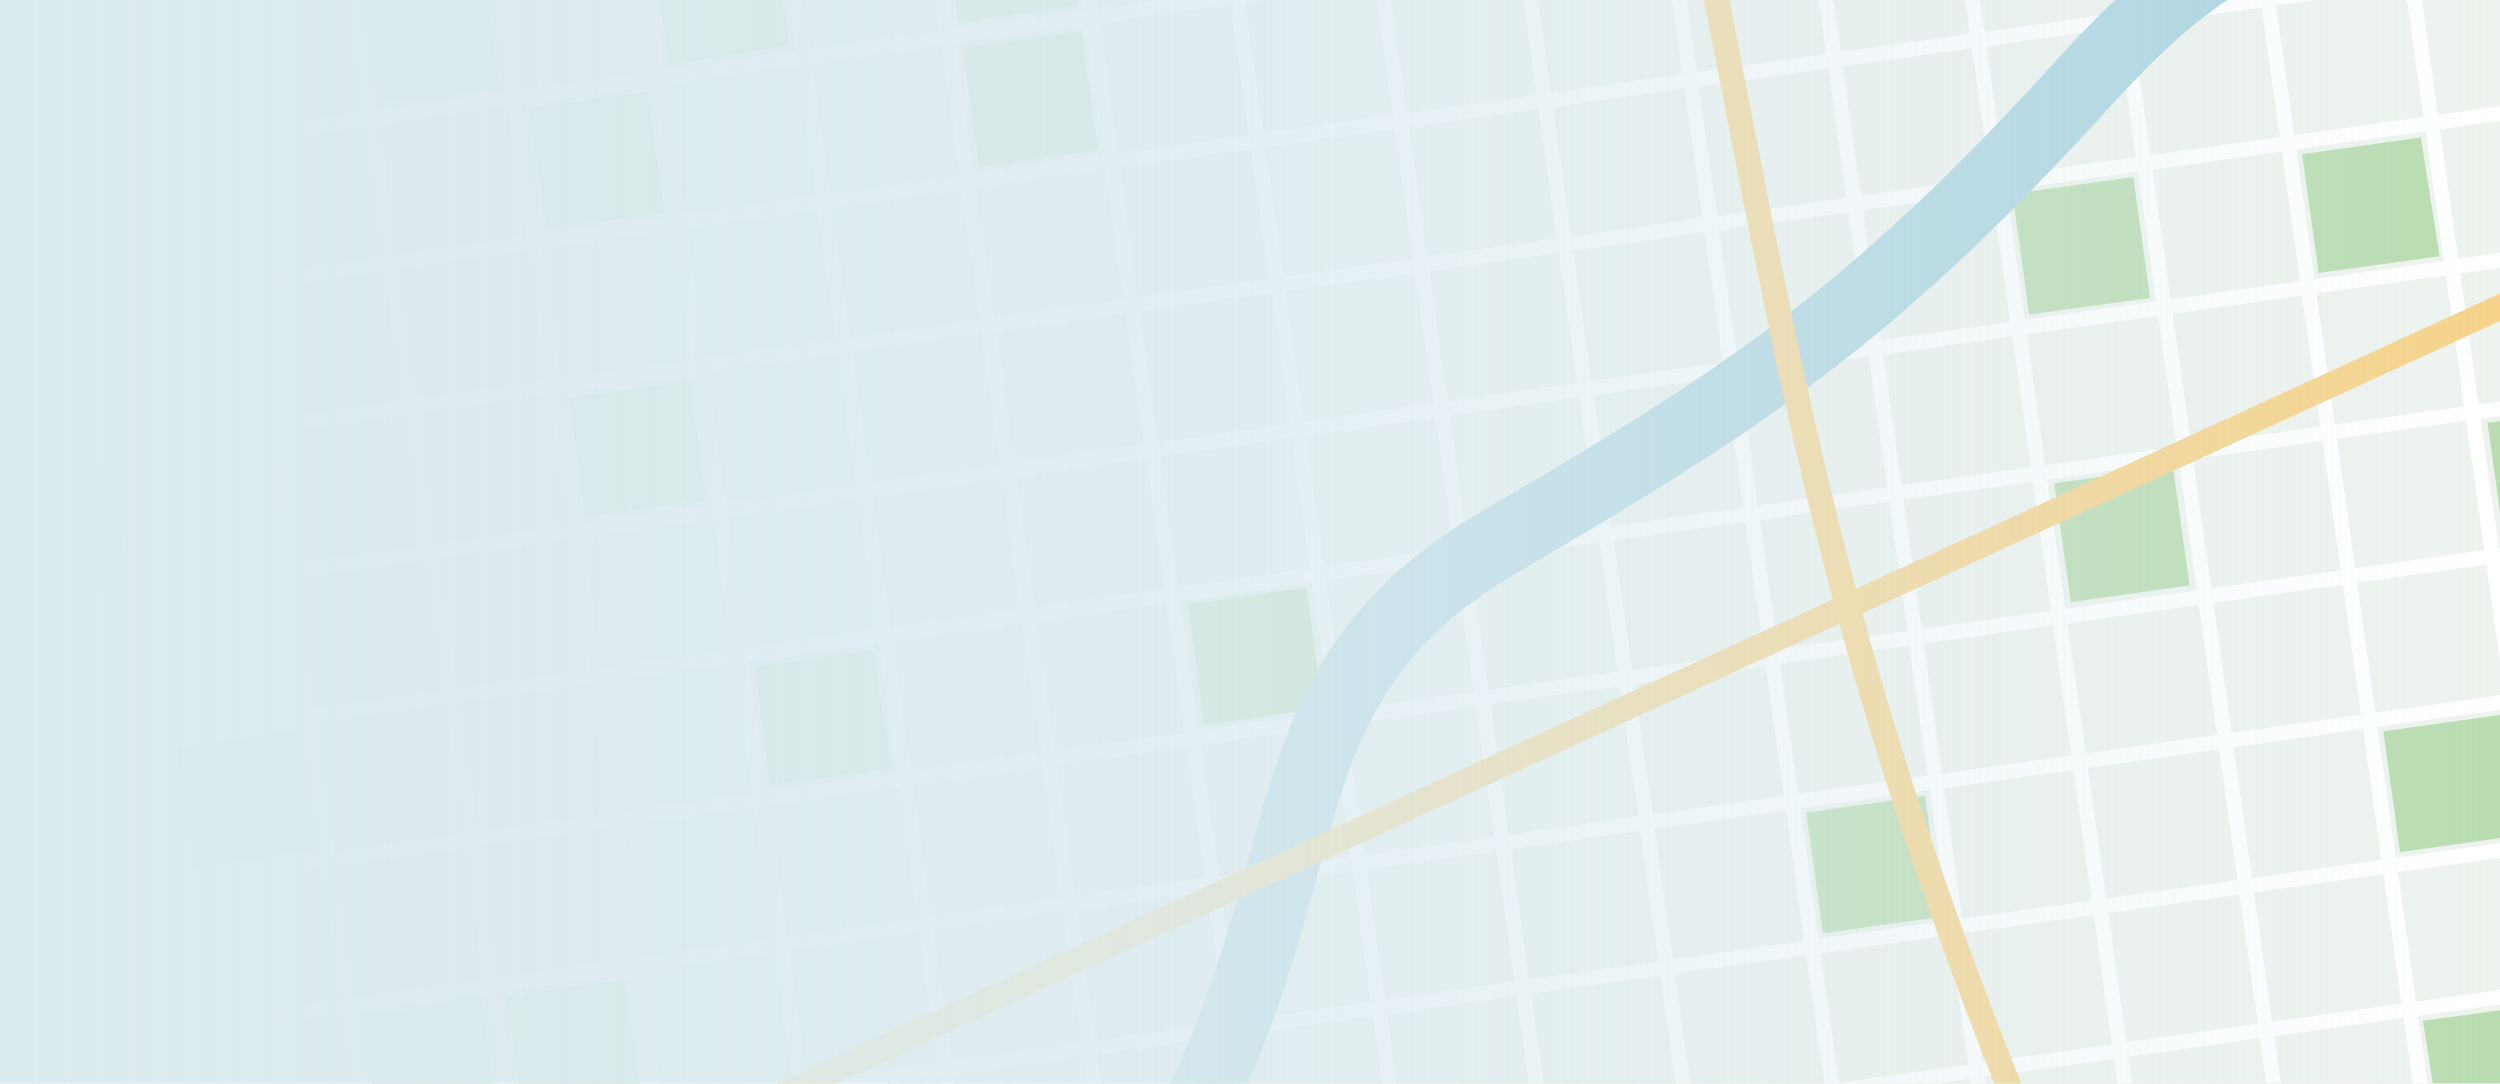
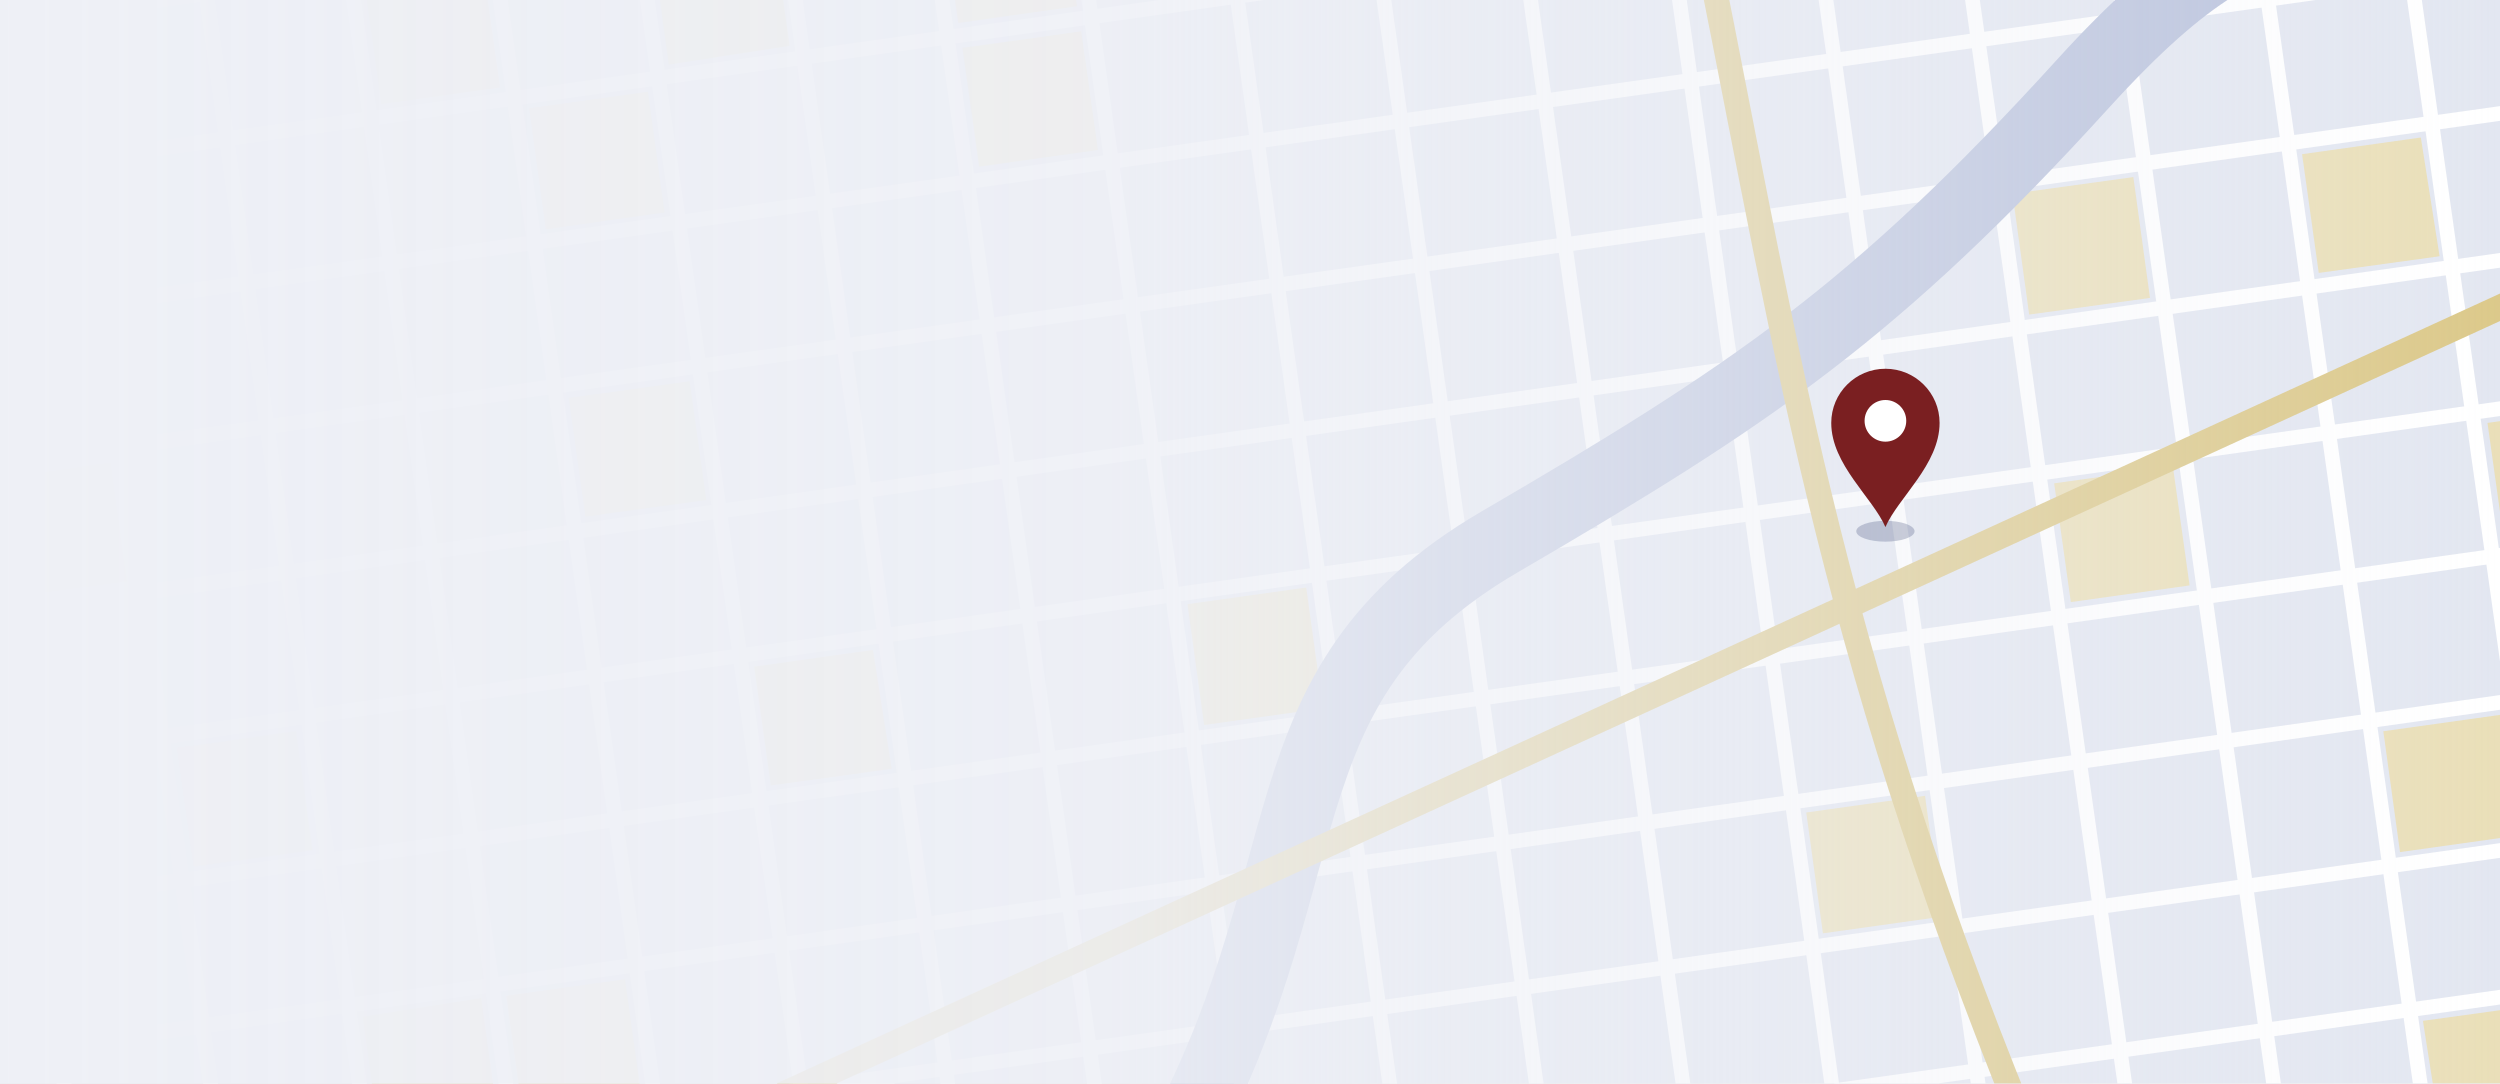
<svg xmlns="http://www.w3.org/2000/svg" viewBox="0 0 1200 520" preserveAspectRatio="xMidYMid slice">
  <defs>
    <linearGradient id="f" x1="0" x2="1">
-       <stop offset="0" stop-color="#dcebf0" stop-opacity="1" />
-       <stop offset=".45" stop-color="#dcebf0" stop-opacity=".85" />
-       <stop offset="1" stop-color="#dcebf0" stop-opacity="0" />
+       <stop offset="0" stop-color="#eef0f6" stop-opacity="1" />
+       <stop offset=".45" stop-color="#eef0f6" stop-opacity=".88" />
+       <stop offset="1" stop-color="#eef0f6" stop-opacity="0" />
    </linearGradient>
  </defs>
-   <rect width="1200" height="520" fill="#eef3ee" />
-   <polygon points="-311,61 -253,53 -245,110 -303,118" fill="#b9dcb0" />
-   <polygon points="-281,269 -224,261 -216,318 -273,326" fill="#b9dcb0" />
-   <polygon points="-262,407 -204,399 -196,457 -254,465" fill="#b9dcb0" />
-   <polygon points="-242,546 -185,538 -177,595 -234,603" fill="#b9dcb0" />
-   <polygon points="-233,615 -175,607 -167,665 -225,673" fill="#b9dcb0" />
-   <polygon points="-222,190 -164,182 -156,239 -214,247" fill="#b9dcb0" />
-   <polygon points="-183,467 -125,459 -117,516 -175,524" fill="#b9dcb0" />
-   <polygon points="-191,-97 -134,-105 -126,-48 -183,-40" fill="#b9dcb0" />
-   <polygon points="-182,-28 -124,-36 -116,21 -174,29" fill="#b9dcb0" />
-   <polygon points="-103,32 -45,23 -37,81 -95,89" fill="#b9dcb0" />
-   <polygon points="-54,378 4,370 12,428 -46,436" fill="#b9dcb0" />
-   <polygon points="-4,230 53,222 61,279 4,287" fill="#b9dcb0" />
-   <polygon points="74,784 131,776 139,834 82,842" fill="#b9dcb0" />
-   <polygon points="17,-127 74,-135 82,-77 25,-69" fill="#b9dcb0" />
-   <polygon points="26,-57 84,-65 92,-8 34,0" fill="#b9dcb0" />
-   <polygon points="85,359 142,351 150,408 93,416" fill="#b9dcb0" />
-   <polygon points="174,488 231,479 239,537 182,545" fill="#b9dcb0" />
-   <polygon points="175,-7 232,-15 240,42 183,50" fill="#b9dcb0" />
-   <polygon points="243,478 300,470 308,527 251,535" fill="#b9dcb0" />
-   <polygon points="262,616 320,608 328,666 270,674" fill="#b9dcb0" />
-   <polygon points="272,686 330,678 338,735 280,743" fill="#b9dcb0" />
-   <polygon points="224,-156 282,-164 290,-106 233,-98" fill="#b9dcb0" />
-   <polygon points="234,-86 292,-95 300,-37 242,-29" fill="#b9dcb0" />
-   <polygon points="254,52 311,44 319,102 262,110" fill="#b9dcb0" />
-   <polygon points="273,191 331,183 339,240 281,248" fill="#b9dcb0" />
-   <polygon points="304,-96 361,-104 369,-47 312,-39" fill="#b9dcb0" />
-   <polygon points="313,-27 371,-35 379,22 321,31" fill="#b9dcb0" />
-   <polygon points="362,320 419,312 428,369 370,377" fill="#b9dcb0" />
-   <polygon points="411,666 468,658 476,716 419,724" fill="#b9dcb0" />
-   <polygon points="452,-46 509,-54 517,3 460,11" fill="#b9dcb0" />
-   <polygon points="462,23 519,15 527,72 470,80" fill="#b9dcb0" />
-   <polygon points="570,290 627,282 635,340 578,348" fill="#b9dcb0" />
-   <polygon points="660,-76 717,-84 725,-26 668,-18" fill="#b9dcb0" />
-   <polygon points="827,608 884,600 892,657 835,665" fill="#b9dcb0" />
-   <polygon points="769,-303 827,-311 835,-254 777,-246" fill="#b9dcb0" />
-   <polygon points="867,390 924,382 932,440 875,448" fill="#b9dcb0" />
-   <polygon points="966,93 1024,85 1032,143 974,151" fill="#b9dcb0" />
-   <polygon points="986,232 1043,224 1051,281 994,289" fill="#b9dcb0" />
-   <polygon points="1123,708 1181,699 1189,757 1131,765" fill="#b9dcb0" />
-   <polygon points="1066,-203 1123,-211 1132,-154 1074,-146" fill="#b9dcb0" />
-   <polygon points="1105,74 1162,66 1171,123 1113,131" fill="#b9dcb0" />
-   <polygon points="1144,351 1201,343 1209,401 1152,409" fill="#b9dcb0" />
-   <polygon points="1163,490 1221,482 1229,539 1172,547" fill="#b9dcb0" />
-   <polygon points="1194,203 1251,195 1259,252 1202,260" fill="#b9dcb0" />
-   <polygon points="1204,272 1261,264 1269,321 1212,330" fill="#b9dcb0" />
-   <polygon points="1233,480 1290,472 1298,529 1241,538" fill="#b9dcb0" />
-   <polygon points="1185,-361 1243,-370 1251,-312 1193,-304" fill="#b9dcb0" />
-   <polygon points="1205,-223 1262,-231 1270,-173 1213,-165" fill="#b9dcb0" />
-   <polygon points="1302,470 1360,462 1368,520 1310,528" fill="#b9dcb0" />
-   <polygon points="1322,609 1379,601 1387,658 1330,666" fill="#b9dcb0" />
-   <polygon points="1323,114 1380,106 1388,163 1331,171" fill="#b9dcb0" />
-   <polygon points="1342,253 1400,245 1408,302 1350,310" fill="#b9dcb0" />
-   <polygon points="1401,669 1458,660 1466,718 1409,726" fill="#b9dcb0" />
-   <polygon points="1460,589 1518,581 1526,639 1468,647" fill="#b9dcb0" />
-   <polygon points="1393,-391 1451,-399 1459,-341 1401,-333" fill="#b9dcb0" />
-   <polygon points="1432,-113 1490,-122 1498,-64 1440,-56" fill="#b9dcb0" />
+   <rect width="1200" height="520" fill="#e3e7f1" />
+   <polygon points="-311,61 -253,53 -245,110 -303,118" fill="#eadfb8" />
+   <polygon points="-281,269 -224,261 -216,318 -273,326" fill="#eadfb8" />
+   <polygon points="-262,407 -204,399 -196,457 -254,465" fill="#eadfb8" />
+   <polygon points="-242,546 -185,538 -177,595 -234,603" fill="#eadfb8" />
+   <polygon points="-233,615 -175,607 -167,665 -225,673" fill="#eadfb8" />
+   <polygon points="-222,190 -164,182 -156,239 -214,247" fill="#eadfb8" />
+   <polygon points="-183,467 -125,459 -117,516 -175,524" fill="#eadfb8" />
+   <polygon points="-191,-97 -134,-105 -126,-48 -183,-40" fill="#eadfb8" />
+   <polygon points="-182,-28 -124,-36 -116,21 -174,29" fill="#eadfb8" />
+   <polygon points="-103,32 -45,23 -37,81 -95,89" fill="#eadfb8" />
+   <polygon points="-54,378 4,370 12,428 -46,436" fill="#eadfb8" />
+   <polygon points="-4,230 53,222 61,279 4,287" fill="#eadfb8" />
+   <polygon points="74,784 131,776 139,834 82,842" fill="#eadfb8" />
+   <polygon points="17,-127 74,-135 82,-77 25,-69" fill="#eadfb8" />
+   <polygon points="26,-57 84,-65 92,-8 34,0" fill="#eadfb8" />
+   <polygon points="85,359 142,351 150,408 93,416" fill="#eadfb8" />
+   <polygon points="174,488 231,479 239,537 182,545" fill="#eadfb8" />
+   <polygon points="175,-7 232,-15 240,42 183,50" fill="#eadfb8" />
+   <polygon points="243,478 300,470 308,527 251,535" fill="#eadfb8" />
+   <polygon points="262,616 320,608 328,666 270,674" fill="#eadfb8" />
+   <polygon points="272,686 330,678 338,735 280,743" fill="#eadfb8" />
+   <polygon points="224,-156 282,-164 290,-106 233,-98" fill="#eadfb8" />
+   <polygon points="234,-86 292,-95 300,-37 242,-29" fill="#eadfb8" />
+   <polygon points="254,52 311,44 319,102 262,110" fill="#eadfb8" />
+   <polygon points="273,191 331,183 339,240 281,248" fill="#eadfb8" />
+   <polygon points="304,-96 361,-104 369,-47 312,-39" fill="#eadfb8" />
+   <polygon points="313,-27 371,-35 379,22 321,31" fill="#eadfb8" />
+   <polygon points="362,320 419,312 428,369 370,377" fill="#eadfb8" />
+   <polygon points="411,666 468,658 476,716 419,724" fill="#eadfb8" />
+   <polygon points="452,-46 509,-54 517,3 460,11" fill="#eadfb8" />
+   <polygon points="462,23 519,15 527,72 470,80" fill="#eadfb8" />
+   <polygon points="570,290 627,282 635,340 578,348" fill="#eadfb8" />
+   <polygon points="660,-76 717,-84 725,-26 668,-18" fill="#eadfb8" />
+   <polygon points="827,608 884,600 892,657 835,665" fill="#eadfb8" />
+   <polygon points="769,-303 827,-311 835,-254 777,-246" fill="#eadfb8" />
+   <polygon points="867,390 924,382 932,440 875,448" fill="#eadfb8" />
+   <polygon points="966,93 1024,85 1032,143 974,151" fill="#eadfb8" />
+   <polygon points="986,232 1043,224 1051,281 994,289" fill="#eadfb8" />
+   <polygon points="1123,708 1181,699 1189,757 1131,765" fill="#eadfb8" />
+   <polygon points="1066,-203 1123,-211 1132,-154 1074,-146" fill="#eadfb8" />
+   <polygon points="1105,74 1162,66 1171,123 1113,131" fill="#eadfb8" />
+   <polygon points="1144,351 1201,343 1209,401 1152,409" fill="#eadfb8" />
+   <polygon points="1163,490 1221,482 1229,539 1172,547" fill="#eadfb8" />
+   <polygon points="1194,203 1251,195 1259,252 1202,260" fill="#eadfb8" />
+   <polygon points="1204,272 1261,264 1269,321 1212,330" fill="#eadfb8" />
+   <polygon points="1233,480 1290,472 1298,529 1241,538" fill="#eadfb8" />
+   <polygon points="1185,-361 1243,-370 1251,-312 1193,-304" fill="#eadfb8" />
+   <polygon points="1205,-223 1262,-231 1270,-173 1213,-165" fill="#eadfb8" />
+   <polygon points="1302,470 1360,462 1368,520 1310,528" fill="#eadfb8" />
+   <polygon points="1322,609 1379,601 1387,658 1330,666" fill="#eadfb8" />
+   <polygon points="1323,114 1380,106 1388,163 1331,171" fill="#eadfb8" />
+   <polygon points="1342,253 1400,245 1408,302 1350,310" fill="#eadfb8" />
+   <polygon points="1401,669 1458,660 1466,718 1409,726" fill="#eadfb8" />
+   <polygon points="1460,589 1518,581 1526,639 1468,647" fill="#eadfb8" />
+   <polygon points="1393,-391 1451,-399 1459,-341 1401,-333" fill="#eadfb8" />
+   <polygon points="1432,-113 1490,-122 1498,-64 1440,-56" fill="#eadfb8" />
  <line x1="-349" y1="-172" x2="-182" y2="1016" stroke="#ffffff" stroke-width="7" />
  <line x1="-280" y1="-182" x2="-113" y2="1007" stroke="#ffffff" stroke-width="7" />
  <line x1="-211" y1="-192" x2="-44" y2="997" stroke="#ffffff" stroke-width="7" />
  <line x1="-141" y1="-201" x2="26" y2="987" stroke="#ffffff" stroke-width="7" />
  <line x1="-72" y1="-211" x2="95" y2="977" stroke="#ffffff" stroke-width="7" />
  <line x1="-3" y1="-221" x2="164" y2="968" stroke="#ffffff" stroke-width="7" />
  <line x1="67" y1="-231" x2="234" y2="958" stroke="#ffffff" stroke-width="7" />
  <line x1="136" y1="-240" x2="303" y2="948" stroke="#ffffff" stroke-width="7" />
  <line x1="205" y1="-250" x2="372" y2="938" stroke="#ffffff" stroke-width="7" />
  <line x1="274" y1="-260" x2="442" y2="929" stroke="#ffffff" stroke-width="7" />
  <line x1="344" y1="-269" x2="511" y2="919" stroke="#ffffff" stroke-width="7" />
  <line x1="413" y1="-279" x2="580" y2="909" stroke="#ffffff" stroke-width="7" />
  <line x1="482" y1="-289" x2="649" y2="899" stroke="#ffffff" stroke-width="7" />
  <line x1="552" y1="-299" x2="719" y2="890" stroke="#ffffff" stroke-width="7" />
  <line x1="621" y1="-308" x2="788" y2="880" stroke="#ffffff" stroke-width="7" />
  <line x1="690" y1="-318" x2="857" y2="870" stroke="#ffffff" stroke-width="7" />
  <line x1="760" y1="-328" x2="927" y2="860" stroke="#ffffff" stroke-width="7" />
  <line x1="829" y1="-338" x2="996" y2="851" stroke="#ffffff" stroke-width="7" />
  <line x1="898" y1="-347" x2="1065" y2="841" stroke="#ffffff" stroke-width="7" />
  <line x1="968" y1="-357" x2="1135" y2="831" stroke="#ffffff" stroke-width="7" />
  <line x1="1037" y1="-367" x2="1204" y2="821" stroke="#ffffff" stroke-width="7" />
  <line x1="1106" y1="-377" x2="1273" y2="812" stroke="#ffffff" stroke-width="7" />
  <line x1="1176" y1="-386" x2="1343" y2="802" stroke="#ffffff" stroke-width="7" />
  <line x1="1245" y1="-396" x2="1412" y2="792" stroke="#ffffff" stroke-width="7" />
  <line x1="1314" y1="-406" x2="1481" y2="782" stroke="#ffffff" stroke-width="7" />
  <line x1="1384" y1="-416" x2="1551" y2="773" stroke="#ffffff" stroke-width="7" />
  <line x1="-366" y1="-149" x2="1515" y2="-414" stroke="#ffffff" stroke-width="7" />
  <line x1="-357" y1="-80" x2="1525" y2="-345" stroke="#ffffff" stroke-width="7" />
  <line x1="-347" y1="-11" x2="1535" y2="-275" stroke="#ffffff" stroke-width="7" />
  <line x1="-337" y1="58" x2="1544" y2="-206" stroke="#ffffff" stroke-width="7" />
  <line x1="-327" y1="128" x2="1554" y2="-137" stroke="#ffffff" stroke-width="7" />
  <line x1="-318" y1="197" x2="1564" y2="-67" stroke="#ffffff" stroke-width="7" />
  <line x1="-308" y1="266" x2="1574" y2="2" stroke="#ffffff" stroke-width="7" />
  <line x1="-298" y1="336" x2="1583" y2="71" stroke="#ffffff" stroke-width="7" />
  <line x1="-288" y1="405" x2="1593" y2="141" stroke="#ffffff" stroke-width="7" />
  <line x1="-279" y1="474" x2="1603" y2="210" stroke="#ffffff" stroke-width="7" />
  <line x1="-269" y1="544" x2="1613" y2="279" stroke="#ffffff" stroke-width="7" />
  <line x1="-259" y1="613" x2="1622" y2="349" stroke="#ffffff" stroke-width="7" />
  <line x1="-249" y1="682" x2="1632" y2="418" stroke="#ffffff" stroke-width="7" />
  <line x1="-240" y1="752" x2="1642" y2="487" stroke="#ffffff" stroke-width="7" />
  <line x1="-230" y1="821" x2="1652" y2="557" stroke="#ffffff" stroke-width="7" />
  <line x1="-220" y1="890" x2="1661" y2="626" stroke="#ffffff" stroke-width="7" />
-   <path d="M 560 560 C 640 420, 600 330, 720 260 S 900 150, 1000 40 S 1120 -20, 1240 -40" fill="none" stroke="#aad3df" stroke-width="34" stroke-linecap="round" />
-   <path d="M 300 560 L 1260 120" stroke="#f7d38a" stroke-width="12" fill="none" />
-   <path d="M 820 -20 C 860 180, 880 320, 980 560" stroke="#f7d38a" stroke-width="12" fill="none" />
+   <path d="M 560 560 C 640 420, 600 330, 720 260 S 900 150, 1000 40 S 1120 -20, 1240 -40" fill="none" stroke="#b9c2dc" stroke-width="34" stroke-linecap="round" />
+   <path d="M 300 560 L 1260 120" stroke="#dcc98a" stroke-width="12" fill="none" />
+   <path d="M 820 -20 C 860 180, 880 320, 980 560" stroke="#dcc98a" stroke-width="12" fill="none" />
  <rect width="1200" height="520" fill="url(#f)" />
+   <g transform="translate(905,253)">
+     <ellipse cx="0" cy="2" rx="14" ry="5" fill="#324170" opacity=".25" />
+     <path d="M0 0 C -6 -14, -26 -30, -26 -50 A 26 26 0 1 1 26 -50 C 26 -30, 6 -14, 0 0 Z" fill="#7a1f21" />
+     <circle cx="0" cy="-51" r="10" fill="#ffffff" />
+   </g>
</svg>
